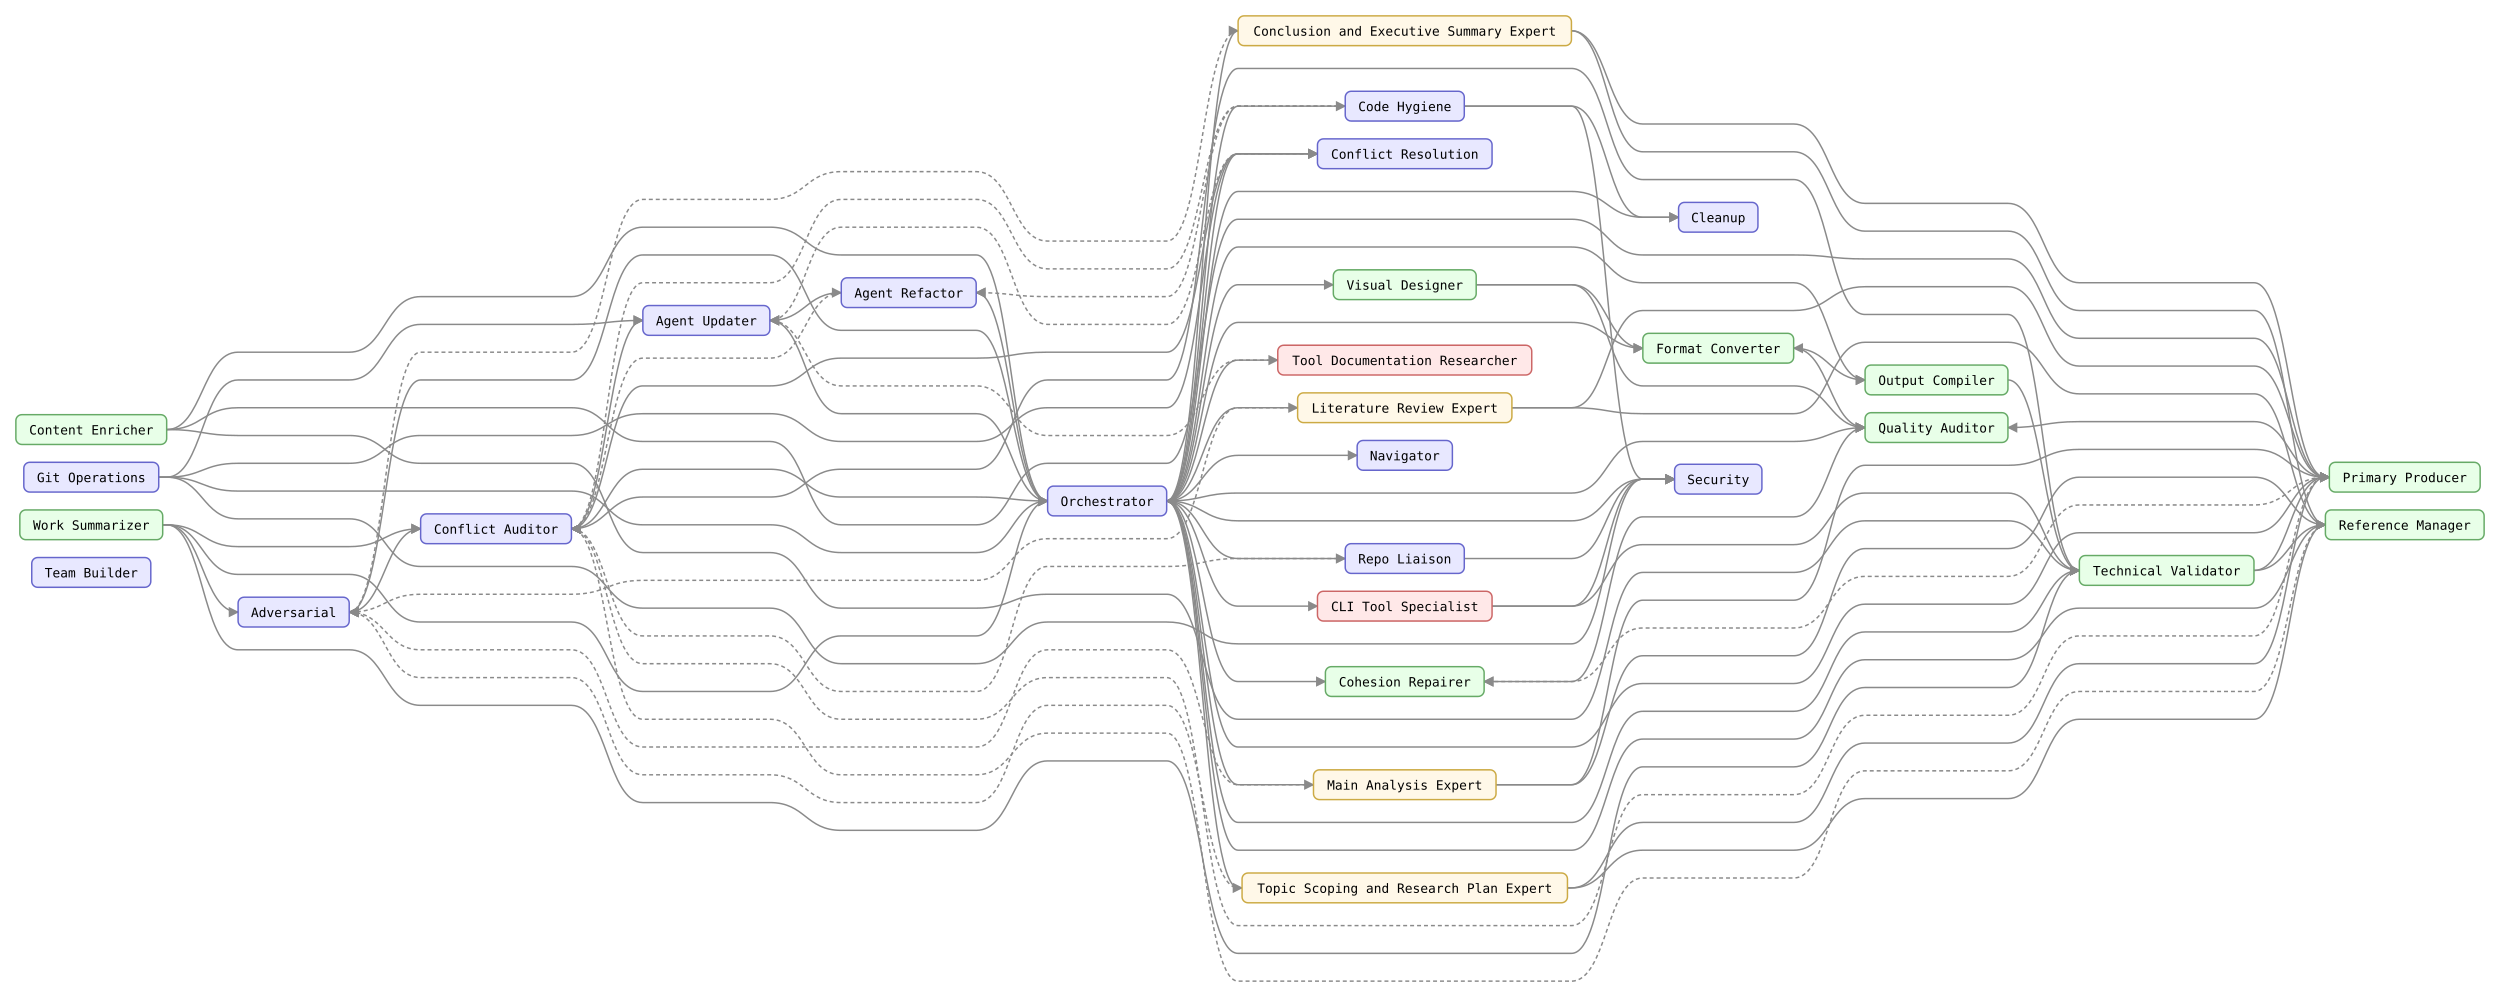
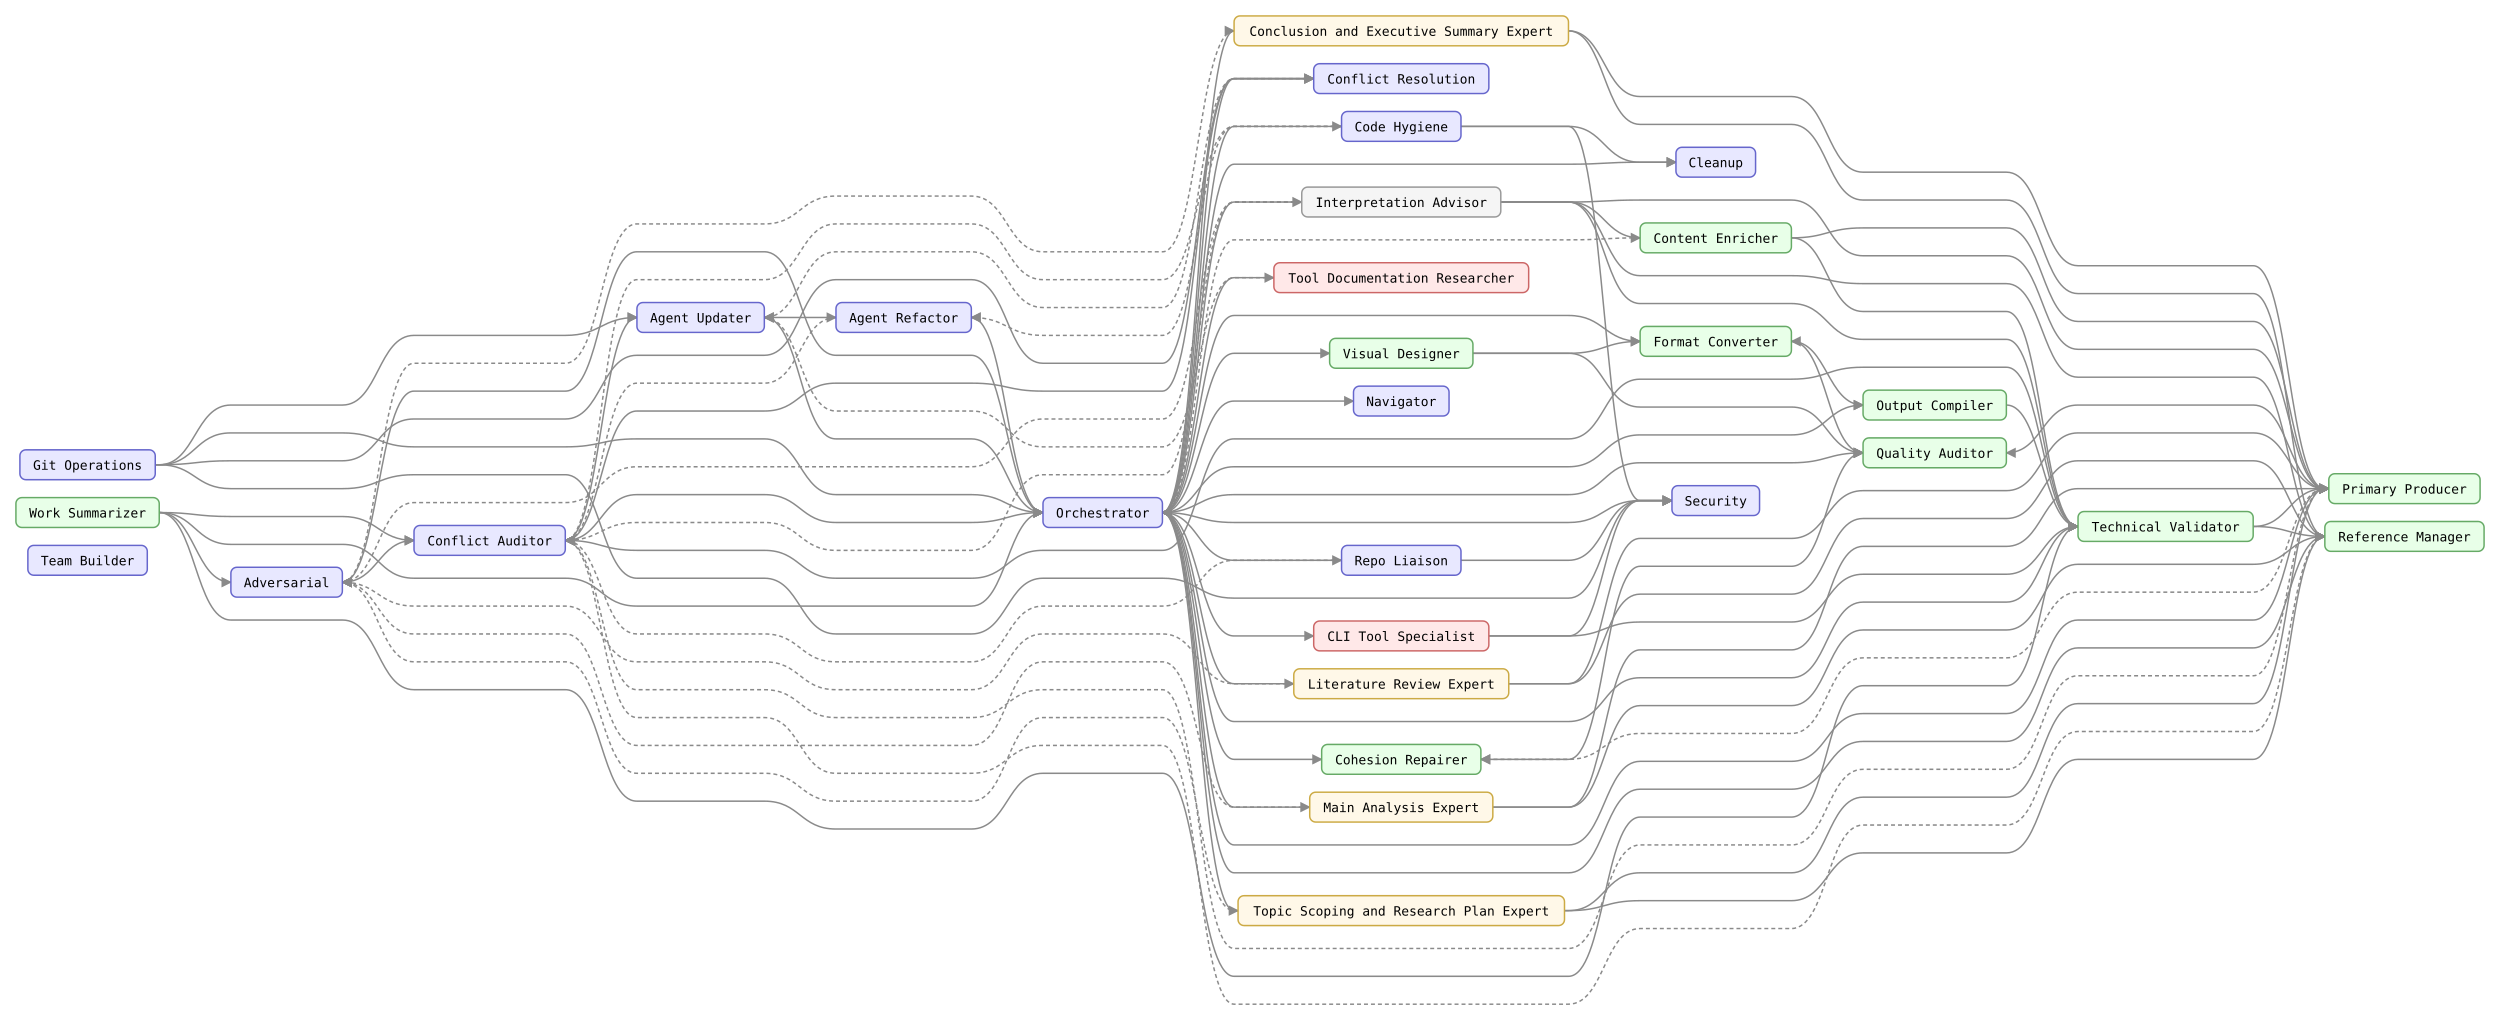
- <svg xmlns="http://www.w3.org/2000/svg" viewBox="0 0 2520 1010" width="2520" height="1010" font-family="monospace">
+ <svg xmlns="http://www.w3.org/2000/svg" viewBox="0 0 2512 1030" width="2512" height="1030" font-family="monospace">
  <defs>
    <marker id="arrow" viewBox="0 0 10 10" refX="9" refY="5" markerWidth="7" markerHeight="7" orient="auto-start-reverse">
      <polygon points="0,0 10,5 0,10" fill="#8a8a8a" />
    </marker>
  </defs>
-   <path d="M352,617 C388,617 388,533 424,533" fill="none" stroke="#8a8a8a" stroke-width="1.5" marker-end="url(#arrow)" />
-   <path d="M352,617 C388,617 388,383 424,383 L576,383 C612,383 612,257 648,257 L776,257 C812,257 812,333 848,333 L984,333 C1020,333 1020,505 1056,505" fill="none" stroke="#8a8a8a" stroke-width="1.5" marker-start="url(#arrow)" marker-end="url(#arrow)" />
-   <path d="M848,295 C812,295 812,361 776,361 L648,361 C612,361 612,533 576,533" fill="none" stroke="#8a8a8a" stroke-width="1.5" stroke-dasharray="4,3" marker-end="url(#arrow)" />
-   <path d="M984,295 C1020,295 1020,505 1056,505" fill="none" stroke="#8a8a8a" stroke-width="1.5" marker-start="url(#arrow)" marker-end="url(#arrow)" />
-   <path d="M776,323 C812,323 812,295 848,295" fill="none" stroke="#8a8a8a" stroke-width="1.5" marker-end="url(#arrow)" />
-   <path d="M648,323 C612,323 612,533 576,533" fill="none" stroke="#8a8a8a" stroke-width="1.5" marker-start="url(#arrow)" marker-end="url(#arrow)" />
-   <path d="M776,323 C812,323 812,417 848,417 L984,417 C1020,417 1020,505 1056,505" fill="none" stroke="#8a8a8a" stroke-width="1.5" marker-start="url(#arrow)" marker-end="url(#arrow)" />
-   <path d="M1692,219 L1656,219 C1620,219 1620,193 1584,193 L1248,193 C1212,193 1212,505 1176,505" fill="none" stroke="#8a8a8a" stroke-width="1.5" marker-start="url(#arrow)" marker-end="url(#arrow)" />
-   <path d="M1356,107 L1248,107 C1212,107 1212,299 1176,299 L1056,299 C1020,299 1020,295 984,295" fill="none" stroke="#8a8a8a" stroke-width="1.5" stroke-dasharray="4,3" marker-end="url(#arrow)" />
-   <path d="M1476,107 L1584,107 C1620,107 1620,219 1656,219 L1692,219" fill="none" stroke="#8a8a8a" stroke-width="1.5" marker-end="url(#arrow)" />
-   <path d="M1356,107 L1248,107 C1212,107 1212,271 1176,271 L1056,271 C1020,271 1020,201 984,201 L848,201 C812,201 812,285 776,285 L648,285 C612,285 612,533 576,533" fill="none" stroke="#8a8a8a" stroke-width="1.5" stroke-dasharray="4,3" marker-end="url(#arrow)" />
-   <path d="M1356,107 L1248,107 C1212,107 1212,505 1176,505" fill="none" stroke="#8a8a8a" stroke-width="1.5" marker-start="url(#arrow)" marker-end="url(#arrow)" />
-   <path d="M1476,107 L1584,107 C1620,107 1620,483 1656,483 L1688,483" fill="none" stroke="#8a8a8a" stroke-width="1.5" marker-end="url(#arrow)" />
-   <path d="M1336,687 L1248,687 C1212,687 1212,505 1176,505" fill="none" stroke="#8a8a8a" stroke-width="1.5" marker-start="url(#arrow)" marker-end="url(#arrow)" />
-   <path d="M1496,687 L1584,687 C1620,687 1620,521 1656,521 L1808,521 C1844,521 1844,431 1880,431" fill="none" stroke="#8a8a8a" stroke-width="1.5" marker-start="url(#arrow)" marker-end="url(#arrow)" />
-   <path d="M1248,31 C1212,31 1212,243 1176,243 L1056,243 C1020,243 1020,173 984,173 L848,173 C812,173 812,201 776,201 L648,201 C612,201 612,355 576,355 L424,355 C388,355 388,617 352,617" fill="none" stroke="#8a8a8a" stroke-width="1.5" stroke-dasharray="4,3" marker-end="url(#arrow)" />
-   <path d="M1248,31 C1212,31 1212,505 1176,505" fill="none" stroke="#8a8a8a" stroke-width="1.5" marker-start="url(#arrow)" marker-end="url(#arrow)" />
-   <path d="M1584,31 C1620,31 1620,125 1656,125 L1808,125 C1844,125 1844,205 1880,205 L2024,205 C2060,205 2060,285 2096,285 L2272,285 C2308,285 2308,481 2344,481 L2348,481" fill="none" stroke="#8a8a8a" stroke-width="1.5" marker-end="url(#arrow)" />
-   <path d="M1584,31 C1620,31 1620,153 1656,153 L1808,153 C1844,153 1844,233 1880,233 L2024,233 C2060,233 2060,313 2096,313 L2272,313 C2308,313 2308,529 2344,529" fill="none" stroke="#8a8a8a" stroke-width="1.5" marker-end="url(#arrow)" />
-   <path d="M576,533 C612,533 612,389 648,389 L776,389 C812,389 812,361 848,361 L984,361 C1020,361 1020,355 1056,355 L1176,355 C1212,355 1212,155 1248,155 L1328,155" fill="none" stroke="#8a8a8a" stroke-width="1.5" marker-end="url(#arrow)" />
-   <path d="M576,533 C612,533 612,473 648,473 L776,473 C812,473 812,501 848,501 L984,501 C1020,501 1020,505 1056,505" fill="none" stroke="#8a8a8a" stroke-width="1.5" marker-start="url(#arrow)" marker-end="url(#arrow)" />
-   <path d="M576,533 C612,533 612,501 648,501 L776,501 C812,501 812,473 848,473 L984,473 C1020,473 1020,383 1056,383 L1176,383 C1212,383 1212,69 1248,69 L1584,69 C1620,69 1620,181 1656,181 L1808,181 C1844,181 1844,317 1880,317 L2024,317 C2060,317 2060,575 2096,575" fill="none" stroke="#8a8a8a" stroke-width="1.5" marker-start="url(#arrow)" marker-end="url(#arrow)" />
-   <path d="M1328,155 L1248,155 C1212,155 1212,327 1176,327 L1056,327 C1020,327 1020,229 984,229 L848,229 C812,229 812,323 776,323" fill="none" stroke="#8a8a8a" stroke-width="1.5" stroke-dasharray="4,3" marker-end="url(#arrow)" />
-   <path d="M1328,155 L1248,155 C1212,155 1212,505 1176,505" fill="none" stroke="#8a8a8a" stroke-width="1.5" marker-start="url(#arrow)" marker-end="url(#arrow)" />
-   <path d="M168,433 C204,433 204,355 240,355 L352,355 C388,355 388,299 424,299 L576,299 C612,299 612,229 648,229 L776,229 C812,229 812,257 848,257 L984,257 C1020,257 1020,505 1056,505" fill="none" stroke="#8a8a8a" stroke-width="1.5" marker-end="url(#arrow)" />
-   <path d="M168,433 C204,433 204,411 240,411 L352,411 L424,411 L576,411 C612,411 612,445 648,445 L776,445 C812,445 812,529 848,529 L984,529 C1020,529 1020,467 1056,467 L1176,467 C1212,467 1212,221 1248,221 L1584,221 C1620,221 1620,257 1656,257 L1808,257 C1844,257 1844,261 1880,261 L2024,261 C2060,261 2060,341 2096,341 L2272,341 C2308,341 2308,481 2344,481 L2348,481" fill="none" stroke="#8a8a8a" stroke-width="1.5" marker-end="url(#arrow)" />
-   <path d="M168,433 C204,433 204,439 240,439 L352,439 C388,439 388,467 424,467 L576,467 C612,467 612,557 648,557 L776,557 C812,557 812,613 848,613 L984,613 C1020,613 1020,599 1056,599 L1176,599 C1212,599 1212,725 1248,725 L1584,725 C1620,725 1620,577 1656,577 L1808,577 C1844,577 1844,525 1880,525 L2024,525 C2060,525 2060,575 2096,575" fill="none" stroke="#8a8a8a" stroke-width="1.5" marker-end="url(#arrow)" />
-   <path d="M1656,351 C1620,351 1620,325 1584,325 L1248,325 C1212,325 1212,505 1176,505" fill="none" stroke="#8a8a8a" stroke-width="1.5" marker-start="url(#arrow)" marker-end="url(#arrow)" />
-   <path d="M1808,351 C1844,351 1844,383 1880,383" fill="none" stroke="#8a8a8a" stroke-width="1.5" marker-start="url(#arrow)" marker-end="url(#arrow)" />
-   <path d="M1808,351 C1844,351 1844,431 1880,431" fill="none" stroke="#8a8a8a" stroke-width="1.5" marker-end="url(#arrow)" />
-   <path d="M160,481 L168,481 C204,481 204,383 240,383 L352,383 C388,383 388,327 424,327 L576,327 C612,327 612,323 648,323" fill="none" stroke="#8a8a8a" stroke-width="1.5" marker-end="url(#arrow)" />
-   <path d="M160,481 L168,481 C204,481 204,467 240,467 L352,467 C388,467 388,439 424,439 L576,439 C612,439 612,417 648,417 L776,417 C812,417 812,445 848,445 L984,445 C1020,445 1020,411 1056,411 L1176,411 C1212,411 1212,155 1248,155 L1328,155" fill="none" stroke="#8a8a8a" stroke-width="1.5" marker-end="url(#arrow)" />
-   <path d="M160,481 L168,481 C204,481 204,495 240,495 L352,495 L424,495 L576,495 C612,495 612,529 648,529 L776,529 C812,529 812,557 848,557 L984,557 C1020,557 1020,505 1056,505" fill="none" stroke="#8a8a8a" stroke-width="1.5" marker-end="url(#arrow)" />
-   <path d="M160,481 L168,481 C204,481 204,523 240,523 L352,523 C388,523 388,571 424,571 L576,571 C612,571 612,613 648,613 L776,613 C812,613 812,669 848,669 L984,669 C1020,669 1020,627 1056,627 L1176,627 C1212,627 1212,649 1248,649 L1584,649 C1620,649 1620,483 1656,483 L1688,483" fill="none" stroke="#8a8a8a" stroke-width="1.5" marker-end="url(#arrow)" />
-   <path d="M1308,411 L1248,411 C1212,411 1212,543 1176,543 L1056,543 C1020,543 1020,585 984,585 L848,585 L776,585 L648,585 C612,585 612,599 576,599 L424,599 C388,599 388,617 352,617" fill="none" stroke="#8a8a8a" stroke-width="1.5" stroke-dasharray="4,3" marker-end="url(#arrow)" />
-   <path d="M1308,411 L1248,411 C1212,411 1212,505 1176,505" fill="none" stroke="#8a8a8a" stroke-width="1.5" marker-start="url(#arrow)" marker-end="url(#arrow)" />
-   <path d="M1524,411 L1584,411 C1620,411 1620,313 1656,313 L1808,313 C1844,313 1844,289 1880,289 L2024,289 C2060,289 2060,369 2096,369 L2272,369 C2308,369 2308,481 2344,481 L2348,481" fill="none" stroke="#8a8a8a" stroke-width="1.5" marker-end="url(#arrow)" />
-   <path d="M1524,411 L1584,411 C1620,411 1620,417 1656,417 L1808,417 C1844,417 1844,345 1880,345 L2024,345 C2060,345 2060,397 2096,397 L2272,397 C2308,397 2308,529 2344,529" fill="none" stroke="#8a8a8a" stroke-width="1.5" marker-end="url(#arrow)" />
-   <path d="M1324,791 L1248,791 C1212,791 1212,655 1176,655 L1056,655 C1020,655 1020,753 984,753 L848,753 L776,753 L648,753 C612,753 612,655 576,655 L424,655 C388,655 388,617 352,617" fill="none" stroke="#8a8a8a" stroke-width="1.5" stroke-dasharray="4,3" marker-end="url(#arrow)" />
-   <path d="M1324,791 L1248,791 C1212,791 1212,505 1176,505" fill="none" stroke="#8a8a8a" stroke-width="1.5" marker-start="url(#arrow)" marker-end="url(#arrow)" />
-   <path d="M1508,791 L1584,791 C1620,791 1620,605 1656,605 L1808,605 C1844,605 1844,469 1880,469 L2024,469 C2060,469 2060,453 2096,453 L2272,453 C2308,453 2308,481 2344,481 L2348,481" fill="none" stroke="#8a8a8a" stroke-width="1.5" marker-end="url(#arrow)" />
-   <path d="M1508,791 L1584,791 C1620,791 1620,661 1656,661 L1808,661 C1844,661 1844,553 1880,553 L2024,553 C2060,553 2060,481 2096,481 L2272,481 C2308,481 2308,529 2344,529" fill="none" stroke="#8a8a8a" stroke-width="1.5" marker-end="url(#arrow)" />
-   <path d="M1368,459 L1248,459 C1212,459 1212,505 1176,505" fill="none" stroke="#8a8a8a" stroke-width="1.5" marker-start="url(#arrow)" marker-end="url(#arrow)" />
-   <path d="M1176,505 C1212,505 1212,249 1248,249 L1584,249 C1620,249 1620,285 1656,285 L1808,285 C1844,285 1844,383 1880,383" fill="none" stroke="#8a8a8a" stroke-width="1.5" marker-start="url(#arrow)" marker-end="url(#arrow)" />
-   <path d="M1176,505 C1212,505 1212,753 1248,753 L1584,753 C1620,753 1620,689 1656,689 L1808,689 C1844,689 1844,609 1880,609 L2024,609 C2060,609 2060,537 2096,537 L2272,537 C2308,537 2308,481 2344,481 L2348,481" fill="none" stroke="#8a8a8a" stroke-width="1.5" marker-start="url(#arrow)" marker-end="url(#arrow)" />
-   <path d="M1176,505 C1212,505 1212,497 1248,497 L1584,497 C1620,497 1620,445 1656,445 L1808,445 C1844,445 1844,431 1880,431" fill="none" stroke="#8a8a8a" stroke-width="1.5" marker-start="url(#arrow)" marker-end="url(#arrow)" />
-   <path d="M1176,505 C1212,505 1212,857 1248,857 L1584,857 C1620,857 1620,745 1656,745 L1808,745 C1844,745 1844,665 1880,665 L2024,665 C2060,665 2060,613 2096,613 L2272,613 C2308,613 2308,529 2344,529" fill="none" stroke="#8a8a8a" stroke-width="1.5" marker-start="url(#arrow)" marker-end="url(#arrow)" />
-   <path d="M1176,505 C1212,505 1212,563 1248,563 L1356,563" fill="none" stroke="#8a8a8a" stroke-width="1.5" marker-start="url(#arrow)" marker-end="url(#arrow)" />
-   <path d="M1176,505 C1212,505 1212,525 1248,525 L1584,525 C1620,525 1620,483 1656,483 L1688,483" fill="none" stroke="#8a8a8a" stroke-width="1.5" marker-start="url(#arrow)" marker-end="url(#arrow)" />
-   <path d="M1176,505 C1212,505 1212,829 1248,829 L1584,829 C1620,829 1620,717 1656,717 L1808,717 C1844,717 1844,637 1880,637 L2024,637 C2060,637 2060,575 2096,575" fill="none" stroke="#8a8a8a" stroke-width="1.5" marker-start="url(#arrow)" marker-end="url(#arrow)" />
-   <path d="M1176,505 C1212,505 1212,363 1248,363 L1288,363" fill="none" stroke="#8a8a8a" stroke-width="1.5" marker-start="url(#arrow)" marker-end="url(#arrow)" />
-   <path d="M1176,505 C1212,505 1212,611 1248,611 L1328,611" fill="none" stroke="#8a8a8a" stroke-width="1.5" marker-start="url(#arrow)" marker-end="url(#arrow)" />
-   <path d="M1176,505 C1212,505 1212,895 1248,895 L1252,895" fill="none" stroke="#8a8a8a" stroke-width="1.5" marker-start="url(#arrow)" marker-end="url(#arrow)" />
-   <path d="M1176,505 C1212,505 1212,287 1248,287 L1344,287" fill="none" stroke="#8a8a8a" stroke-width="1.5" marker-start="url(#arrow)" marker-end="url(#arrow)" />
-   <path d="M2024,383 C2060,383 2060,575 2096,575" fill="none" stroke="#8a8a8a" stroke-width="1.5" marker-end="url(#arrow)" />
-   <path d="M2348,481 L2344,481 C2308,481 2308,509 2272,509 L2096,509 C2060,509 2060,581 2024,581 L1880,581 C1844,581 1844,633 1808,633 L1656,633 C1620,633 1620,687 1584,687 L1496,687" fill="none" stroke="#8a8a8a" stroke-width="1.5" stroke-dasharray="4,3" marker-end="url(#arrow)" />
-   <path d="M2348,481 L2344,481 C2308,481 2308,641 2272,641 L2096,641 C2060,641 2060,721 2024,721 L1880,721 C1844,721 1844,801 1808,801 L1656,801 C1620,801 1620,933 1584,933 L1248,933 C1212,933 1212,683 1176,683 L1056,683 C1020,683 1020,725 984,725 L848,725 C812,725 812,669 776,669 L648,669 C612,669 612,533 576,533" fill="none" stroke="#8a8a8a" stroke-width="1.5" stroke-dasharray="4,3" marker-end="url(#arrow)" />
-   <path d="M2348,481 L2344,481 C2308,481 2308,425 2272,425 L2096,425 C2060,425 2060,431 2024,431" fill="none" stroke="#8a8a8a" stroke-width="1.5" marker-start="url(#arrow)" marker-end="url(#arrow)" />
-   <path d="M2344,529 C2308,529 2308,697 2272,697 L2096,697 C2060,697 2060,777 2024,777 L1880,777 C1844,777 1844,885 1808,885 L1656,885 C1620,885 1620,989 1584,989 L1248,989 C1212,989 1212,739 1176,739 L1056,739 C1020,739 1020,781 984,781 L848,781 C812,781 812,725 776,725 L648,725 C612,725 612,533 576,533" fill="none" stroke="#8a8a8a" stroke-width="1.5" stroke-dasharray="4,3" marker-end="url(#arrow)" />
-   <path d="M1356,563 L1248,563 C1212,563 1212,571 1176,571 L1056,571 C1020,571 1020,697 984,697 L848,697 C812,697 812,641 776,641 L648,641 C612,641 612,533 576,533" fill="none" stroke="#8a8a8a" stroke-width="1.5" stroke-dasharray="4,3" marker-end="url(#arrow)" />
-   <path d="M1476,563 L1584,563 C1620,563 1620,483 1656,483 L1688,483" fill="none" stroke="#8a8a8a" stroke-width="1.5" marker-end="url(#arrow)" />
-   <path d="M2272,575 C2308,575 2308,481 2344,481 L2348,481" fill="none" stroke="#8a8a8a" stroke-width="1.5" marker-end="url(#arrow)" />
-   <path d="M2272,575 C2308,575 2308,529 2344,529" fill="none" stroke="#8a8a8a" stroke-width="1.5" marker-end="url(#arrow)" />
-   <path d="M1288,363 L1248,363 C1212,363 1212,439 1176,439 L1056,439 C1020,439 1020,389 984,389 L848,389 C812,389 812,323 776,323" fill="none" stroke="#8a8a8a" stroke-width="1.5" stroke-dasharray="4,3" marker-end="url(#arrow)" />
-   <path d="M1504,611 L1584,611 C1620,611 1620,483 1656,483 L1688,483" fill="none" stroke="#8a8a8a" stroke-width="1.5" marker-end="url(#arrow)" />
-   <path d="M1504,611 L1584,611 C1620,611 1620,549 1656,549 L1808,549 C1844,549 1844,497 1880,497 L2024,497 C2060,497 2060,575 2096,575" fill="none" stroke="#8a8a8a" stroke-width="1.5" marker-end="url(#arrow)" />
-   <path d="M1252,895 L1248,895 C1212,895 1212,711 1176,711 L1056,711 C1020,711 1020,809 984,809 L848,809 C812,809 812,781 776,781 L648,781 C612,781 612,683 576,683 L424,683 C388,683 388,617 352,617" fill="none" stroke="#8a8a8a" stroke-width="1.5" stroke-dasharray="4,3" marker-end="url(#arrow)" />
-   <path d="M1580,895 L1584,895 C1620,895 1620,829 1656,829 L1808,829 C1844,829 1844,749 1880,749 L2024,749 C2060,749 2060,669 2096,669 L2272,669 C2308,669 2308,481 2344,481 L2348,481" fill="none" stroke="#8a8a8a" stroke-width="1.5" marker-end="url(#arrow)" />
-   <path d="M1580,895 L1584,895 C1620,895 1620,857 1656,857 L1808,857 C1844,857 1844,805 1880,805 L2024,805 C2060,805 2060,725 2096,725 L2272,725 C2308,725 2308,529 2344,529" fill="none" stroke="#8a8a8a" stroke-width="1.5" marker-end="url(#arrow)" />
-   <path d="M1488,287 L1584,287 C1620,287 1620,351 1656,351" fill="none" stroke="#8a8a8a" stroke-width="1.5" marker-end="url(#arrow)" />
-   <path d="M1488,287 L1584,287 C1620,287 1620,389 1656,389 L1808,389 C1844,389 1844,431 1880,431" fill="none" stroke="#8a8a8a" stroke-width="1.5" marker-end="url(#arrow)" />
-   <path d="M164,529 L168,529 C204,529 204,617 240,617" fill="none" stroke="#8a8a8a" stroke-width="1.5" marker-end="url(#arrow)" />
-   <path d="M164,529 L168,529 C204,529 204,551 240,551 L352,551 C388,551 388,533 424,533" fill="none" stroke="#8a8a8a" stroke-width="1.5" marker-end="url(#arrow)" />
-   <path d="M164,529 L168,529 C204,529 204,579 240,579 L352,579 C388,579 388,627 424,627 L576,627 C612,627 612,697 648,697 L776,697 C812,697 812,641 848,641 L984,641 C1020,641 1020,505 1056,505" fill="none" stroke="#8a8a8a" stroke-width="1.5" marker-end="url(#arrow)" />
-   <path d="M164,529 L168,529 C204,529 204,655 240,655 L352,655 C388,655 388,711 424,711 L576,711 C612,711 612,809 648,809 L776,809 C812,809 812,837 848,837 L984,837 C1020,837 1020,767 1056,767 L1176,767 C1212,767 1212,961 1248,961 L1584,961 C1620,961 1620,773 1656,773 L1808,773 C1844,773 1844,693 1880,693 L2024,693 C2060,693 2060,575 2096,575" fill="none" stroke="#8a8a8a" stroke-width="1.5" marker-end="url(#arrow)" />
-   <rect x="240" y="602" width="112" height="30" rx="6" fill="#e8e8ff" stroke="#6666cc" stroke-width="1.5" />
-   <text x="296" y="622" font-size="13" text-anchor="middle" fill="#000000">Adversarial</text>
-   <rect x="848" y="280" width="136" height="30" rx="6" fill="#e8e8ff" stroke="#6666cc" stroke-width="1.5" />
-   <text x="916" y="300" font-size="13" text-anchor="middle" fill="#000000">Agent Refactor</text>
-   <rect x="648" y="308" width="128" height="30" rx="6" fill="#e8e8ff" stroke="#6666cc" stroke-width="1.5" />
-   <text x="712" y="328" font-size="13" text-anchor="middle" fill="#000000">Agent Updater</text>
-   <rect x="1692" y="204" width="80" height="30" rx="6" fill="#e8e8ff" stroke="#6666cc" stroke-width="1.5" />
-   <text x="1732" y="224" font-size="13" text-anchor="middle" fill="#000000">Cleanup</text>
-   <rect x="1356" y="92" width="120" height="30" rx="6" fill="#e8e8ff" stroke="#6666cc" stroke-width="1.5" />
-   <text x="1416" y="112" font-size="13" text-anchor="middle" fill="#000000">Code Hygiene</text>
-   <rect x="1336" y="672" width="160" height="30" rx="6" fill="#e8ffe8" stroke="#66aa66" stroke-width="1.5" />
-   <text x="1416" y="692" font-size="13" text-anchor="middle" fill="#000000">Cohesion Repairer</text>
-   <rect x="1248" y="16" width="336" height="30" rx="6" fill="#fff8e8" stroke="#ccaa44" stroke-width="1.5" />
-   <text x="1416" y="36" font-size="13" text-anchor="middle" fill="#000000">Conclusion and Executive Summary Expert</text>
-   <rect x="424" y="518" width="152" height="30" rx="6" fill="#e8e8ff" stroke="#6666cc" stroke-width="1.5" />
-   <text x="500" y="538" font-size="13" text-anchor="middle" fill="#000000">Conflict Auditor</text>
-   <rect x="1328" y="140" width="176" height="30" rx="6" fill="#e8e8ff" stroke="#6666cc" stroke-width="1.5" />
-   <text x="1416" y="160" font-size="13" text-anchor="middle" fill="#000000">Conflict Resolution</text>
-   <rect x="16" y="418" width="152" height="30" rx="6" fill="#e8ffe8" stroke="#66aa66" stroke-width="1.5" />
-   <text x="92" y="438" font-size="13" text-anchor="middle" fill="#000000">Content Enricher</text>
-   <rect x="1656" y="336" width="152" height="30" rx="6" fill="#e8ffe8" stroke="#66aa66" stroke-width="1.5" />
-   <text x="1732" y="356" font-size="13" text-anchor="middle" fill="#000000">Format Converter</text>
-   <rect x="24" y="466" width="136" height="30" rx="6" fill="#e8e8ff" stroke="#6666cc" stroke-width="1.5" />
-   <text x="92" y="486" font-size="13" text-anchor="middle" fill="#000000">Git Operations</text>
-   <rect x="1308" y="396" width="216" height="30" rx="6" fill="#fff8e8" stroke="#ccaa44" stroke-width="1.5" />
-   <text x="1416" y="416" font-size="13" text-anchor="middle" fill="#000000">Literature Review Expert</text>
-   <rect x="1324" y="776" width="184" height="30" rx="6" fill="#fff8e8" stroke="#ccaa44" stroke-width="1.5" />
-   <text x="1416" y="796" font-size="13" text-anchor="middle" fill="#000000">Main Analysis Expert</text>
-   <rect x="1368" y="444" width="96" height="30" rx="6" fill="#e8e8ff" stroke="#6666cc" stroke-width="1.5" />
-   <text x="1416" y="464" font-size="13" text-anchor="middle" fill="#000000">Navigator</text>
-   <rect x="1056" y="490" width="120" height="30" rx="6" fill="#e8e8ff" stroke="#6666cc" stroke-width="1.5" />
-   <text x="1116" y="510" font-size="13" text-anchor="middle" fill="#000000">Orchestrator</text>
-   <rect x="1880" y="368" width="144" height="30" rx="6" fill="#e8ffe8" stroke="#66aa66" stroke-width="1.5" />
-   <text x="1952" y="388" font-size="13" text-anchor="middle" fill="#000000">Output Compiler</text>
-   <rect x="2348" y="466" width="152" height="30" rx="6" fill="#e8ffe8" stroke="#66aa66" stroke-width="1.5" />
-   <text x="2424" y="486" font-size="13" text-anchor="middle" fill="#000000">Primary Producer</text>
-   <rect x="1880" y="416" width="144" height="30" rx="6" fill="#e8ffe8" stroke="#66aa66" stroke-width="1.5" />
-   <text x="1952" y="436" font-size="13" text-anchor="middle" fill="#000000">Quality Auditor</text>
-   <rect x="2344" y="514" width="160" height="30" rx="6" fill="#e8ffe8" stroke="#66aa66" stroke-width="1.5" />
-   <text x="2424" y="534" font-size="13" text-anchor="middle" fill="#000000">Reference Manager</text>
-   <rect x="1356" y="548" width="120" height="30" rx="6" fill="#e8e8ff" stroke="#6666cc" stroke-width="1.5" />
-   <text x="1416" y="568" font-size="13" text-anchor="middle" fill="#000000">Repo Liaison</text>
-   <rect x="1688" y="468" width="88" height="30" rx="6" fill="#e8e8ff" stroke="#6666cc" stroke-width="1.5" />
-   <text x="1732" y="488" font-size="13" text-anchor="middle" fill="#000000">Security</text>
-   <rect x="32" y="562" width="120" height="30" rx="6" fill="#e8e8ff" stroke="#6666cc" stroke-width="1.5" />
-   <text x="92" y="582" font-size="13" text-anchor="middle" fill="#000000">Team Builder</text>
-   <rect x="2096" y="560" width="176" height="30" rx="6" fill="#e8ffe8" stroke="#66aa66" stroke-width="1.5" />
-   <text x="2184" y="580" font-size="13" text-anchor="middle" fill="#000000">Technical Validator</text>
-   <rect x="1288" y="348" width="256" height="30" rx="6" fill="#ffe8e8" stroke="#cc6666" stroke-width="1.5" />
-   <text x="1416" y="368" font-size="13" text-anchor="middle" fill="#000000">Tool Documentation Researcher</text>
-   <rect x="1328" y="596" width="176" height="30" rx="6" fill="#ffe8e8" stroke="#cc6666" stroke-width="1.5" />
-   <text x="1416" y="616" font-size="13" text-anchor="middle" fill="#000000">CLI Tool Specialist</text>
-   <rect x="1252" y="880" width="328" height="30" rx="6" fill="#fff8e8" stroke="#ccaa44" stroke-width="1.5" />
-   <text x="1416" y="900" font-size="13" text-anchor="middle" fill="#000000">Topic Scoping and Research Plan Expert</text>
-   <rect x="1344" y="272" width="144" height="30" rx="6" fill="#e8ffe8" stroke="#66aa66" stroke-width="1.5" />
-   <text x="1416" y="292" font-size="13" text-anchor="middle" fill="#000000">Visual Designer</text>
-   <rect x="20" y="514" width="144" height="30" rx="6" fill="#e8ffe8" stroke="#66aa66" stroke-width="1.5" />
-   <text x="92" y="534" font-size="13" text-anchor="middle" fill="#000000">Work Summarizer</text>
+   <path d="M344,585 C380,585 380,543 416,543" fill="none" stroke="#8a8a8a" stroke-width="1.5" marker-end="url(#arrow)" />
+   <path d="M344,585 C380,585 380,393 416,393 L568,393 C604,393 604,253 640,253 L768,253 C804,253 804,357 840,357 L976,357 C1012,357 1012,515 1048,515" fill="none" stroke="#8a8a8a" stroke-width="1.5" marker-start="url(#arrow)" marker-end="url(#arrow)" />
+   <path d="M840,319 C804,319 804,385 768,385 L640,385 C604,385 604,543 568,543" fill="none" stroke="#8a8a8a" stroke-width="1.5" stroke-dasharray="4,3" marker-end="url(#arrow)" />
+   <path d="M976,319 C1012,319 1012,515 1048,515" fill="none" stroke="#8a8a8a" stroke-width="1.5" marker-start="url(#arrow)" marker-end="url(#arrow)" />
+   <path d="M768,319 L840,319" fill="none" stroke="#8a8a8a" stroke-width="1.5" marker-end="url(#arrow)" />
+   <path d="M640,319 C604,319 604,543 568,543" fill="none" stroke="#8a8a8a" stroke-width="1.5" marker-start="url(#arrow)" marker-end="url(#arrow)" />
+   <path d="M768,319 C804,319 804,441 840,441 L976,441 C1012,441 1012,515 1048,515" fill="none" stroke="#8a8a8a" stroke-width="1.5" marker-start="url(#arrow)" marker-end="url(#arrow)" />
+   <path d="M1684,163 L1648,163 C1612,163 1612,165 1576,165 L1240,165 C1204,165 1204,515 1168,515" fill="none" stroke="#8a8a8a" stroke-width="1.5" marker-start="url(#arrow)" marker-end="url(#arrow)" />
+   <path d="M1348,127 L1240,127 C1204,127 1204,337 1168,337 L1048,337 C1012,337 1012,319 976,319" fill="none" stroke="#8a8a8a" stroke-width="1.5" stroke-dasharray="4,3" marker-end="url(#arrow)" />
+   <path d="M1468,127 L1576,127 C1612,127 1612,163 1648,163 L1684,163" fill="none" stroke="#8a8a8a" stroke-width="1.5" marker-end="url(#arrow)" />
+   <path d="M1348,127 L1240,127 C1204,127 1204,281 1168,281 L1048,281 C1012,281 1012,225 976,225 L840,225 C804,225 804,281 768,281 L640,281 C604,281 604,543 568,543" fill="none" stroke="#8a8a8a" stroke-width="1.5" stroke-dasharray="4,3" marker-end="url(#arrow)" />
+   <path d="M1348,127 L1240,127 C1204,127 1204,515 1168,515" fill="none" stroke="#8a8a8a" stroke-width="1.5" marker-start="url(#arrow)" marker-end="url(#arrow)" />
+   <path d="M1468,127 L1576,127 C1612,127 1612,503 1648,503 L1680,503" fill="none" stroke="#8a8a8a" stroke-width="1.5" marker-end="url(#arrow)" />
+   <path d="M1328,763 L1240,763 C1204,763 1204,515 1168,515" fill="none" stroke="#8a8a8a" stroke-width="1.5" marker-start="url(#arrow)" marker-end="url(#arrow)" />
+   <path d="M1488,763 L1576,763 C1612,763 1612,569 1648,569 L1800,569 C1836,569 1836,455 1872,455" fill="none" stroke="#8a8a8a" stroke-width="1.5" marker-start="url(#arrow)" marker-end="url(#arrow)" />
+   <path d="M1240,31 C1204,31 1204,253 1168,253 L1048,253 C1012,253 1012,197 976,197 L840,197 C804,197 804,225 768,225 L640,225 C604,225 604,365 568,365 L416,365 C380,365 380,585 344,585" fill="none" stroke="#8a8a8a" stroke-width="1.5" stroke-dasharray="4,3" marker-end="url(#arrow)" />
+   <path d="M1240,31 C1204,31 1204,515 1168,515" fill="none" stroke="#8a8a8a" stroke-width="1.5" marker-start="url(#arrow)" marker-end="url(#arrow)" />
+   <path d="M1576,31 C1612,31 1612,97 1648,97 L1800,97 C1836,97 1836,173 1872,173 L2016,173 C2052,173 2052,267 2088,267 L2264,267 C2300,267 2300,491 2336,491 L2340,491" fill="none" stroke="#8a8a8a" stroke-width="1.5" marker-end="url(#arrow)" />
+   <path d="M1576,31 C1612,31 1612,125 1648,125 L1800,125 C1836,125 1836,201 1872,201 L2016,201 C2052,201 2052,295 2088,295 L2264,295 C2300,295 2300,539 2336,539" fill="none" stroke="#8a8a8a" stroke-width="1.5" marker-end="url(#arrow)" />
+   <path d="M568,543 C604,543 604,413 640,413 L768,413 C804,413 804,385 840,385 L976,385 C1012,385 1012,393 1048,393 L1168,393 C1204,393 1204,79 1240,79 L1320,79" fill="none" stroke="#8a8a8a" stroke-width="1.5" marker-end="url(#arrow)" />
+   <path d="M568,543 C604,543 604,497 640,497 L768,497 C804,497 804,525 840,525 L976,525 C1012,525 1012,515 1048,515" fill="none" stroke="#8a8a8a" stroke-width="1.5" marker-start="url(#arrow)" marker-end="url(#arrow)" />
+   <path d="M568,543 C604,543 604,553 640,553 L768,553 C804,553 804,581 840,581 L976,581 C1012,581 1012,553 1048,553 L1168,553 C1204,553 1204,441 1240,441 L1576,441 C1612,441 1612,381 1648,381 L1800,381 C1836,381 1836,369 1872,369 L2016,369 C2052,369 2052,529 2088,529" fill="none" stroke="#8a8a8a" stroke-width="1.5" marker-start="url(#arrow)" marker-end="url(#arrow)" />
+   <path d="M1320,79 L1240,79 C1204,79 1204,309 1168,309 L1048,309 C1012,309 1012,253 976,253 L840,253 C804,253 804,319 768,319" fill="none" stroke="#8a8a8a" stroke-width="1.5" stroke-dasharray="4,3" marker-end="url(#arrow)" />
+   <path d="M1320,79 L1240,79 C1204,79 1204,515 1168,515" fill="none" stroke="#8a8a8a" stroke-width="1.5" marker-start="url(#arrow)" marker-end="url(#arrow)" />
+   <path d="M1648,239 C1612,239 1612,241 1576,241 L1240,241 C1204,241 1204,515 1168,515" fill="none" stroke="#8a8a8a" stroke-width="1.5" stroke-dasharray="4,3" marker-end="url(#arrow)" />
+   <path d="M1800,239 C1836,239 1836,229 1872,229 L2016,229 C2052,229 2052,323 2088,323 L2264,323 C2300,323 2300,491 2336,491 L2340,491" fill="none" stroke="#8a8a8a" stroke-width="1.5" marker-end="url(#arrow)" />
+   <path d="M1800,239 C1836,239 1836,313 1872,313 L2016,313 C2052,313 2052,529 2088,529" fill="none" stroke="#8a8a8a" stroke-width="1.5" marker-end="url(#arrow)" />
+   <path d="M1648,343 C1612,343 1612,317 1576,317 L1240,317 C1204,317 1204,515 1168,515" fill="none" stroke="#8a8a8a" stroke-width="1.5" marker-start="url(#arrow)" marker-end="url(#arrow)" />
+   <path d="M1800,343 C1836,343 1836,407 1872,407" fill="none" stroke="#8a8a8a" stroke-width="1.5" marker-start="url(#arrow)" marker-end="url(#arrow)" />
+   <path d="M1800,343 C1836,343 1836,455 1872,455" fill="none" stroke="#8a8a8a" stroke-width="1.5" marker-end="url(#arrow)" />
+   <path d="M156,467 L160,467 C196,467 196,407 232,407 L344,407 C380,407 380,337 416,337 L568,337 C604,337 604,319 640,319" fill="none" stroke="#8a8a8a" stroke-width="1.5" marker-end="url(#arrow)" />
+   <path d="M156,467 L160,467 C196,467 196,463 232,463 L344,463 C380,463 380,421 416,421 L568,421 C604,421 604,357 640,357 L768,357 C804,357 804,281 840,281 L976,281 C1012,281 1012,365 1048,365 L1168,365 C1204,365 1204,79 1240,79 L1320,79" fill="none" stroke="#8a8a8a" stroke-width="1.5" marker-end="url(#arrow)" />
+   <path d="M156,467 L160,467 C196,467 196,435 232,435 L344,435 C380,435 380,449 416,449 L568,449 C604,449 604,441 640,441 L768,441 C804,441 804,497 840,497 L976,497 C1012,497 1012,515 1048,515" fill="none" stroke="#8a8a8a" stroke-width="1.5" marker-end="url(#arrow)" />
+   <path d="M156,467 L160,467 C196,467 196,491 232,491 L344,491 C380,491 380,477 416,477 L568,477 C604,477 604,581 640,581 L768,581 C804,581 804,637 840,637 L976,637 C1012,637 1012,581 1048,581 L1168,581 C1204,581 1204,601 1240,601 L1576,601 C1612,601 1612,503 1648,503 L1680,503" fill="none" stroke="#8a8a8a" stroke-width="1.5" marker-end="url(#arrow)" />
+   <path d="M1308,203 L1240,203 C1204,203 1204,421 1168,421 L1048,421 C1012,421 1012,469 976,469 L840,469 L768,469 L640,469 C604,469 604,505 568,505 L416,505 C380,505 380,585 344,585" fill="none" stroke="#8a8a8a" stroke-width="1.5" stroke-dasharray="4,3" marker-end="url(#arrow)" />
+   <path d="M1308,203 L1240,203 C1204,203 1204,477 1168,477 L1048,477 C1012,477 1012,553 976,553 L840,553 C804,553 804,525 768,525 L640,525 C604,525 604,543 568,543" fill="none" stroke="#8a8a8a" stroke-width="1.5" stroke-dasharray="4,3" marker-end="url(#arrow)" />
+   <path d="M1508,203 L1576,203 C1612,203 1612,239 1648,239" fill="none" stroke="#8a8a8a" stroke-width="1.5" marker-end="url(#arrow)" />
+   <path d="M1308,203 L1240,203 C1204,203 1204,515 1168,515" fill="none" stroke="#8a8a8a" stroke-width="1.5" marker-start="url(#arrow)" marker-end="url(#arrow)" />
+   <path d="M1508,203 L1576,203 C1612,203 1612,201 1648,201 L1800,201 C1836,201 1836,257 1872,257 L2016,257 C2052,257 2052,351 2088,351 L2264,351 C2300,351 2300,491 2336,491 L2340,491" fill="none" stroke="#8a8a8a" stroke-width="1.5" marker-end="url(#arrow)" />
+   <path d="M1508,203 L1576,203 C1612,203 1612,277 1648,277 L1800,277 C1836,277 1836,285 1872,285 L2016,285 C2052,285 2052,379 2088,379 L2264,379 C2300,379 2300,539 2336,539" fill="none" stroke="#8a8a8a" stroke-width="1.5" marker-end="url(#arrow)" />
+   <path d="M1508,203 L1576,203 C1612,203 1612,305 1648,305 L1800,305 C1836,305 1836,341 1872,341 L2016,341 C2052,341 2052,529 2088,529" fill="none" stroke="#8a8a8a" stroke-width="1.5" marker-end="url(#arrow)" />
+   <path d="M1300,687 L1240,687 C1204,687 1204,637 1168,637 L1048,637 C1012,637 1012,693 976,693 L840,693 C804,693 804,665 768,665 L640,665 C604,665 604,609 568,609 L416,609 C380,609 380,585 344,585" fill="none" stroke="#8a8a8a" stroke-width="1.5" stroke-dasharray="4,3" marker-end="url(#arrow)" />
+   <path d="M1300,687 L1240,687 C1204,687 1204,515 1168,515" fill="none" stroke="#8a8a8a" stroke-width="1.5" marker-start="url(#arrow)" marker-end="url(#arrow)" />
+   <path d="M1516,687 L1576,687 C1612,687 1612,541 1648,541 L1800,541 C1836,541 1836,493 1872,493 L2016,493 C2052,493 2052,435 2088,435 L2264,435 C2300,435 2300,491 2336,491 L2340,491" fill="none" stroke="#8a8a8a" stroke-width="1.5" marker-end="url(#arrow)" />
+   <path d="M1516,687 L1576,687 C1612,687 1612,597 1648,597 L1800,597 C1836,597 1836,521 1872,521 L2016,521 C2052,521 2052,463 2088,463 L2264,463 C2300,463 2300,539 2336,539" fill="none" stroke="#8a8a8a" stroke-width="1.5" marker-end="url(#arrow)" />
+   <path d="M1316,811 L1240,811 C1204,811 1204,665 1168,665 L1048,665 C1012,665 1012,749 976,749 L840,749 L768,749 L640,749 C604,749 604,637 568,637 L416,637 C380,637 380,585 344,585" fill="none" stroke="#8a8a8a" stroke-width="1.5" stroke-dasharray="4,3" marker-end="url(#arrow)" />
+   <path d="M1316,811 L1240,811 C1204,811 1204,515 1168,515" fill="none" stroke="#8a8a8a" stroke-width="1.5" marker-start="url(#arrow)" marker-end="url(#arrow)" />
+   <path d="M1500,811 L1576,811 C1612,811 1612,653 1648,653 L1800,653 C1836,653 1836,549 1872,549 L2016,549 C2052,549 2052,491 2088,491 L2264,491 L2336,491 L2340,491" fill="none" stroke="#8a8a8a" stroke-width="1.5" marker-end="url(#arrow)" />
+   <path d="M1500,811 L1576,811 C1612,811 1612,709 1648,709 L1800,709 C1836,709 1836,633 1872,633 L2016,633 C2052,633 2052,567 2088,567 L2264,567 C2300,567 2300,539 2336,539" fill="none" stroke="#8a8a8a" stroke-width="1.5" marker-end="url(#arrow)" />
+   <path d="M1360,403 L1240,403 C1204,403 1204,515 1168,515" fill="none" stroke="#8a8a8a" stroke-width="1.5" marker-start="url(#arrow)" marker-end="url(#arrow)" />
+   <path d="M1168,515 C1204,515 1204,469 1240,469 L1576,469 C1612,469 1612,437 1648,437 L1800,437 C1836,437 1836,407 1872,407" fill="none" stroke="#8a8a8a" stroke-width="1.5" marker-start="url(#arrow)" marker-end="url(#arrow)" />
+   <path d="M1168,515 C1204,515 1204,849 1240,849 L1576,849 C1612,849 1612,765 1648,765 L1800,765 C1836,765 1836,717 1872,717 L2016,717 C2052,717 2052,623 2088,623 L2264,623 C2300,623 2300,491 2336,491 L2340,491" fill="none" stroke="#8a8a8a" stroke-width="1.5" marker-start="url(#arrow)" marker-end="url(#arrow)" />
+   <path d="M1168,515 C1204,515 1204,497 1240,497 L1576,497 C1612,497 1612,465 1648,465 L1800,465 C1836,465 1836,455 1872,455" fill="none" stroke="#8a8a8a" stroke-width="1.5" marker-start="url(#arrow)" marker-end="url(#arrow)" />
+   <path d="M1168,515 C1204,515 1204,877 1240,877 L1576,877 C1612,877 1612,793 1648,793 L1800,793 C1836,793 1836,745 1872,745 L2016,745 C2052,745 2052,651 2088,651 L2264,651 C2300,651 2300,539 2336,539" fill="none" stroke="#8a8a8a" stroke-width="1.5" marker-start="url(#arrow)" marker-end="url(#arrow)" />
+   <path d="M1168,515 C1204,515 1204,563 1240,563 L1348,563" fill="none" stroke="#8a8a8a" stroke-width="1.5" marker-start="url(#arrow)" marker-end="url(#arrow)" />
+   <path d="M1168,515 C1204,515 1204,525 1240,525 L1576,525 C1612,525 1612,503 1648,503 L1680,503" fill="none" stroke="#8a8a8a" stroke-width="1.5" marker-start="url(#arrow)" marker-end="url(#arrow)" />
+   <path d="M1168,515 C1204,515 1204,725 1240,725 L1576,725 C1612,725 1612,681 1648,681 L1800,681 C1836,681 1836,605 1872,605 L2016,605 C2052,605 2052,529 2088,529" fill="none" stroke="#8a8a8a" stroke-width="1.5" marker-start="url(#arrow)" marker-end="url(#arrow)" />
+   <path d="M1168,515 C1204,515 1204,279 1240,279 L1280,279" fill="none" stroke="#8a8a8a" stroke-width="1.5" marker-start="url(#arrow)" marker-end="url(#arrow)" />
+   <path d="M1168,515 C1204,515 1204,639 1240,639 L1320,639" fill="none" stroke="#8a8a8a" stroke-width="1.5" marker-start="url(#arrow)" marker-end="url(#arrow)" />
+   <path d="M1168,515 C1204,515 1204,915 1240,915 L1244,915" fill="none" stroke="#8a8a8a" stroke-width="1.5" marker-start="url(#arrow)" marker-end="url(#arrow)" />
+   <path d="M1168,515 C1204,515 1204,355 1240,355 L1336,355" fill="none" stroke="#8a8a8a" stroke-width="1.5" marker-start="url(#arrow)" marker-end="url(#arrow)" />
+   <path d="M2016,407 C2052,407 2052,529 2088,529" fill="none" stroke="#8a8a8a" stroke-width="1.5" marker-end="url(#arrow)" />
+   <path d="M2340,491 L2336,491 C2300,491 2300,595 2264,595 L2088,595 C2052,595 2052,661 2016,661 L1872,661 C1836,661 1836,737 1800,737 L1648,737 C1612,737 1612,763 1576,763 L1488,763" fill="none" stroke="#8a8a8a" stroke-width="1.5" stroke-dasharray="4,3" marker-end="url(#arrow)" />
+   <path d="M2340,491 L2336,491 C2300,491 2300,679 2264,679 L2088,679 C2052,679 2052,773 2016,773 L1872,773 C1836,773 1836,849 1800,849 L1648,849 C1612,849 1612,953 1576,953 L1240,953 C1204,953 1204,693 1168,693 L1048,693 C1012,693 1012,721 976,721 L840,721 C804,721 804,693 768,693 L640,693 C604,693 604,543 568,543" fill="none" stroke="#8a8a8a" stroke-width="1.5" stroke-dasharray="4,3" marker-end="url(#arrow)" />
+   <path d="M2340,491 L2336,491 C2300,491 2300,407 2264,407 L2088,407 C2052,407 2052,455 2016,455" fill="none" stroke="#8a8a8a" stroke-width="1.5" marker-start="url(#arrow)" marker-end="url(#arrow)" />
+   <path d="M2336,539 C2300,539 2300,735 2264,735 L2088,735 C2052,735 2052,829 2016,829 L1872,829 C1836,829 1836,933 1800,933 L1648,933 C1612,933 1612,1009 1576,1009 L1240,1009 C1204,1009 1204,749 1168,749 L1048,749 C1012,749 1012,777 976,777 L840,777 C804,777 804,721 768,721 L640,721 C604,721 604,543 568,543" fill="none" stroke="#8a8a8a" stroke-width="1.5" stroke-dasharray="4,3" marker-end="url(#arrow)" />
+   <path d="M1348,563 L1240,563 C1204,563 1204,609 1168,609 L1048,609 C1012,609 1012,665 976,665 L840,665 C804,665 804,637 768,637 L640,637 C604,637 604,543 568,543" fill="none" stroke="#8a8a8a" stroke-width="1.5" stroke-dasharray="4,3" marker-end="url(#arrow)" />
+   <path d="M1468,563 L1576,563 C1612,563 1612,503 1648,503 L1680,503" fill="none" stroke="#8a8a8a" stroke-width="1.5" marker-end="url(#arrow)" />
+   <path d="M2264,529 C2300,529 2300,491 2336,491 L2340,491" fill="none" stroke="#8a8a8a" stroke-width="1.5" marker-end="url(#arrow)" />
+   <path d="M2264,529 C2300,529 2300,539 2336,539" fill="none" stroke="#8a8a8a" stroke-width="1.5" marker-end="url(#arrow)" />
+   <path d="M1280,279 L1240,279 C1204,279 1204,449 1168,449 L1048,449 C1012,449 1012,413 976,413 L840,413 C804,413 804,319 768,319" fill="none" stroke="#8a8a8a" stroke-width="1.5" stroke-dasharray="4,3" marker-end="url(#arrow)" />
+   <path d="M1496,639 L1576,639 C1612,639 1612,503 1648,503 L1680,503" fill="none" stroke="#8a8a8a" stroke-width="1.5" marker-end="url(#arrow)" />
+   <path d="M1496,639 L1576,639 C1612,639 1612,625 1648,625 L1800,625 C1836,625 1836,577 1872,577 L2016,577 C2052,577 2052,529 2088,529" fill="none" stroke="#8a8a8a" stroke-width="1.5" marker-end="url(#arrow)" />
+   <path d="M1244,915 L1240,915 C1204,915 1204,721 1168,721 L1048,721 C1012,721 1012,805 976,805 L840,805 C804,805 804,777 768,777 L640,777 C604,777 604,665 568,665 L416,665 C380,665 380,585 344,585" fill="none" stroke="#8a8a8a" stroke-width="1.5" stroke-dasharray="4,3" marker-end="url(#arrow)" />
+   <path d="M1572,915 L1576,915 C1612,915 1612,877 1648,877 L1800,877 C1836,877 1836,801 1872,801 L2016,801 C2052,801 2052,707 2088,707 L2264,707 C2300,707 2300,491 2336,491 L2340,491" fill="none" stroke="#8a8a8a" stroke-width="1.5" marker-end="url(#arrow)" />
+   <path d="M1572,915 L1576,915 C1612,915 1612,905 1648,905 L1800,905 C1836,905 1836,857 1872,857 L2016,857 C2052,857 2052,763 2088,763 L2264,763 C2300,763 2300,539 2336,539" fill="none" stroke="#8a8a8a" stroke-width="1.5" marker-end="url(#arrow)" />
+   <path d="M1480,355 L1576,355 C1612,355 1612,343 1648,343" fill="none" stroke="#8a8a8a" stroke-width="1.5" marker-end="url(#arrow)" />
+   <path d="M1480,355 L1576,355 C1612,355 1612,409 1648,409 L1800,409 C1836,409 1836,455 1872,455" fill="none" stroke="#8a8a8a" stroke-width="1.5" marker-end="url(#arrow)" />
+   <path d="M160,515 C196,515 196,585 232,585" fill="none" stroke="#8a8a8a" stroke-width="1.5" marker-end="url(#arrow)" />
+   <path d="M160,515 C196,515 196,519 232,519 L344,519 C380,519 380,543 416,543" fill="none" stroke="#8a8a8a" stroke-width="1.5" marker-end="url(#arrow)" />
+   <path d="M160,515 C196,515 196,547 232,547 L344,547 C380,547 380,581 416,581 L568,581 C604,581 604,609 640,609 L768,609 L840,609 L976,609 C1012,609 1012,515 1048,515" fill="none" stroke="#8a8a8a" stroke-width="1.5" marker-end="url(#arrow)" />
+   <path d="M160,515 C196,515 196,623 232,623 L344,623 C380,623 380,693 416,693 L568,693 C604,693 604,805 640,805 L768,805 C804,805 804,833 840,833 L976,833 C1012,833 1012,777 1048,777 L1168,777 C1204,777 1204,981 1240,981 L1576,981 C1612,981 1612,821 1648,821 L1800,821 C1836,821 1836,689 1872,689 L2016,689 C2052,689 2052,529 2088,529" fill="none" stroke="#8a8a8a" stroke-width="1.5" marker-end="url(#arrow)" />
+   <rect x="232" y="570" width="112" height="30" rx="6" fill="#e8e8ff" stroke="#6666cc" stroke-width="1.5" />
+   <text x="288" y="590" font-size="13" text-anchor="middle" fill="#000000">Adversarial</text>
+   <rect x="840" y="304" width="136" height="30" rx="6" fill="#e8e8ff" stroke="#6666cc" stroke-width="1.5" />
+   <text x="908" y="324" font-size="13" text-anchor="middle" fill="#000000">Agent Refactor</text>
+   <rect x="640" y="304" width="128" height="30" rx="6" fill="#e8e8ff" stroke="#6666cc" stroke-width="1.5" />
+   <text x="704" y="324" font-size="13" text-anchor="middle" fill="#000000">Agent Updater</text>
+   <rect x="1684" y="148" width="80" height="30" rx="6" fill="#e8e8ff" stroke="#6666cc" stroke-width="1.5" />
+   <text x="1724" y="168" font-size="13" text-anchor="middle" fill="#000000">Cleanup</text>
+   <rect x="1348" y="112" width="120" height="30" rx="6" fill="#e8e8ff" stroke="#6666cc" stroke-width="1.5" />
+   <text x="1408" y="132" font-size="13" text-anchor="middle" fill="#000000">Code Hygiene</text>
+   <rect x="1328" y="748" width="160" height="30" rx="6" fill="#e8ffe8" stroke="#66aa66" stroke-width="1.5" />
+   <text x="1408" y="768" font-size="13" text-anchor="middle" fill="#000000">Cohesion Repairer</text>
+   <rect x="1240" y="16" width="336" height="30" rx="6" fill="#fff8e8" stroke="#ccaa44" stroke-width="1.5" />
+   <text x="1408" y="36" font-size="13" text-anchor="middle" fill="#000000">Conclusion and Executive Summary Expert</text>
+   <rect x="416" y="528" width="152" height="30" rx="6" fill="#e8e8ff" stroke="#6666cc" stroke-width="1.5" />
+   <text x="492" y="548" font-size="13" text-anchor="middle" fill="#000000">Conflict Auditor</text>
+   <rect x="1320" y="64" width="176" height="30" rx="6" fill="#e8e8ff" stroke="#6666cc" stroke-width="1.5" />
+   <text x="1408" y="84" font-size="13" text-anchor="middle" fill="#000000">Conflict Resolution</text>
+   <rect x="1648" y="224" width="152" height="30" rx="6" fill="#e8ffe8" stroke="#66aa66" stroke-width="1.5" />
+   <text x="1724" y="244" font-size="13" text-anchor="middle" fill="#000000">Content Enricher</text>
+   <rect x="1648" y="328" width="152" height="30" rx="6" fill="#e8ffe8" stroke="#66aa66" stroke-width="1.5" />
+   <text x="1724" y="348" font-size="13" text-anchor="middle" fill="#000000">Format Converter</text>
+   <rect x="20" y="452" width="136" height="30" rx="6" fill="#e8e8ff" stroke="#6666cc" stroke-width="1.5" />
+   <text x="88" y="472" font-size="13" text-anchor="middle" fill="#000000">Git Operations</text>
+   <rect x="1308" y="188" width="200" height="30" rx="6" fill="#f5f5f5" stroke="#999999" stroke-width="1.5" />
+   <text x="1408" y="208" font-size="13" text-anchor="middle" fill="#000000">Interpretation Advisor</text>
+   <rect x="1300" y="672" width="216" height="30" rx="6" fill="#fff8e8" stroke="#ccaa44" stroke-width="1.5" />
+   <text x="1408" y="692" font-size="13" text-anchor="middle" fill="#000000">Literature Review Expert</text>
+   <rect x="1316" y="796" width="184" height="30" rx="6" fill="#fff8e8" stroke="#ccaa44" stroke-width="1.5" />
+   <text x="1408" y="816" font-size="13" text-anchor="middle" fill="#000000">Main Analysis Expert</text>
+   <rect x="1360" y="388" width="96" height="30" rx="6" fill="#e8e8ff" stroke="#6666cc" stroke-width="1.5" />
+   <text x="1408" y="408" font-size="13" text-anchor="middle" fill="#000000">Navigator</text>
+   <rect x="1048" y="500" width="120" height="30" rx="6" fill="#e8e8ff" stroke="#6666cc" stroke-width="1.5" />
+   <text x="1108" y="520" font-size="13" text-anchor="middle" fill="#000000">Orchestrator</text>
+   <rect x="1872" y="392" width="144" height="30" rx="6" fill="#e8ffe8" stroke="#66aa66" stroke-width="1.5" />
+   <text x="1944" y="412" font-size="13" text-anchor="middle" fill="#000000">Output Compiler</text>
+   <rect x="2340" y="476" width="152" height="30" rx="6" fill="#e8ffe8" stroke="#66aa66" stroke-width="1.5" />
+   <text x="2416" y="496" font-size="13" text-anchor="middle" fill="#000000">Primary Producer</text>
+   <rect x="1872" y="440" width="144" height="30" rx="6" fill="#e8ffe8" stroke="#66aa66" stroke-width="1.5" />
+   <text x="1944" y="460" font-size="13" text-anchor="middle" fill="#000000">Quality Auditor</text>
+   <rect x="2336" y="524" width="160" height="30" rx="6" fill="#e8ffe8" stroke="#66aa66" stroke-width="1.5" />
+   <text x="2416" y="544" font-size="13" text-anchor="middle" fill="#000000">Reference Manager</text>
+   <rect x="1348" y="548" width="120" height="30" rx="6" fill="#e8e8ff" stroke="#6666cc" stroke-width="1.5" />
+   <text x="1408" y="568" font-size="13" text-anchor="middle" fill="#000000">Repo Liaison</text>
+   <rect x="1680" y="488" width="88" height="30" rx="6" fill="#e8e8ff" stroke="#6666cc" stroke-width="1.5" />
+   <text x="1724" y="508" font-size="13" text-anchor="middle" fill="#000000">Security</text>
+   <rect x="28" y="548" width="120" height="30" rx="6" fill="#e8e8ff" stroke="#6666cc" stroke-width="1.5" />
+   <text x="88" y="568" font-size="13" text-anchor="middle" fill="#000000">Team Builder</text>
+   <rect x="2088" y="514" width="176" height="30" rx="6" fill="#e8ffe8" stroke="#66aa66" stroke-width="1.5" />
+   <text x="2176" y="534" font-size="13" text-anchor="middle" fill="#000000">Technical Validator</text>
+   <rect x="1280" y="264" width="256" height="30" rx="6" fill="#ffe8e8" stroke="#cc6666" stroke-width="1.5" />
+   <text x="1408" y="284" font-size="13" text-anchor="middle" fill="#000000">Tool Documentation Researcher</text>
+   <rect x="1320" y="624" width="176" height="30" rx="6" fill="#ffe8e8" stroke="#cc6666" stroke-width="1.5" />
+   <text x="1408" y="644" font-size="13" text-anchor="middle" fill="#000000">CLI Tool Specialist</text>
+   <rect x="1244" y="900" width="328" height="30" rx="6" fill="#fff8e8" stroke="#ccaa44" stroke-width="1.5" />
+   <text x="1408" y="920" font-size="13" text-anchor="middle" fill="#000000">Topic Scoping and Research Plan Expert</text>
+   <rect x="1336" y="340" width="144" height="30" rx="6" fill="#e8ffe8" stroke="#66aa66" stroke-width="1.5" />
+   <text x="1408" y="360" font-size="13" text-anchor="middle" fill="#000000">Visual Designer</text>
+   <rect x="16" y="500" width="144" height="30" rx="6" fill="#e8ffe8" stroke="#66aa66" stroke-width="1.5" />
+   <text x="88" y="520" font-size="13" text-anchor="middle" fill="#000000">Work Summarizer</text>
</svg>
